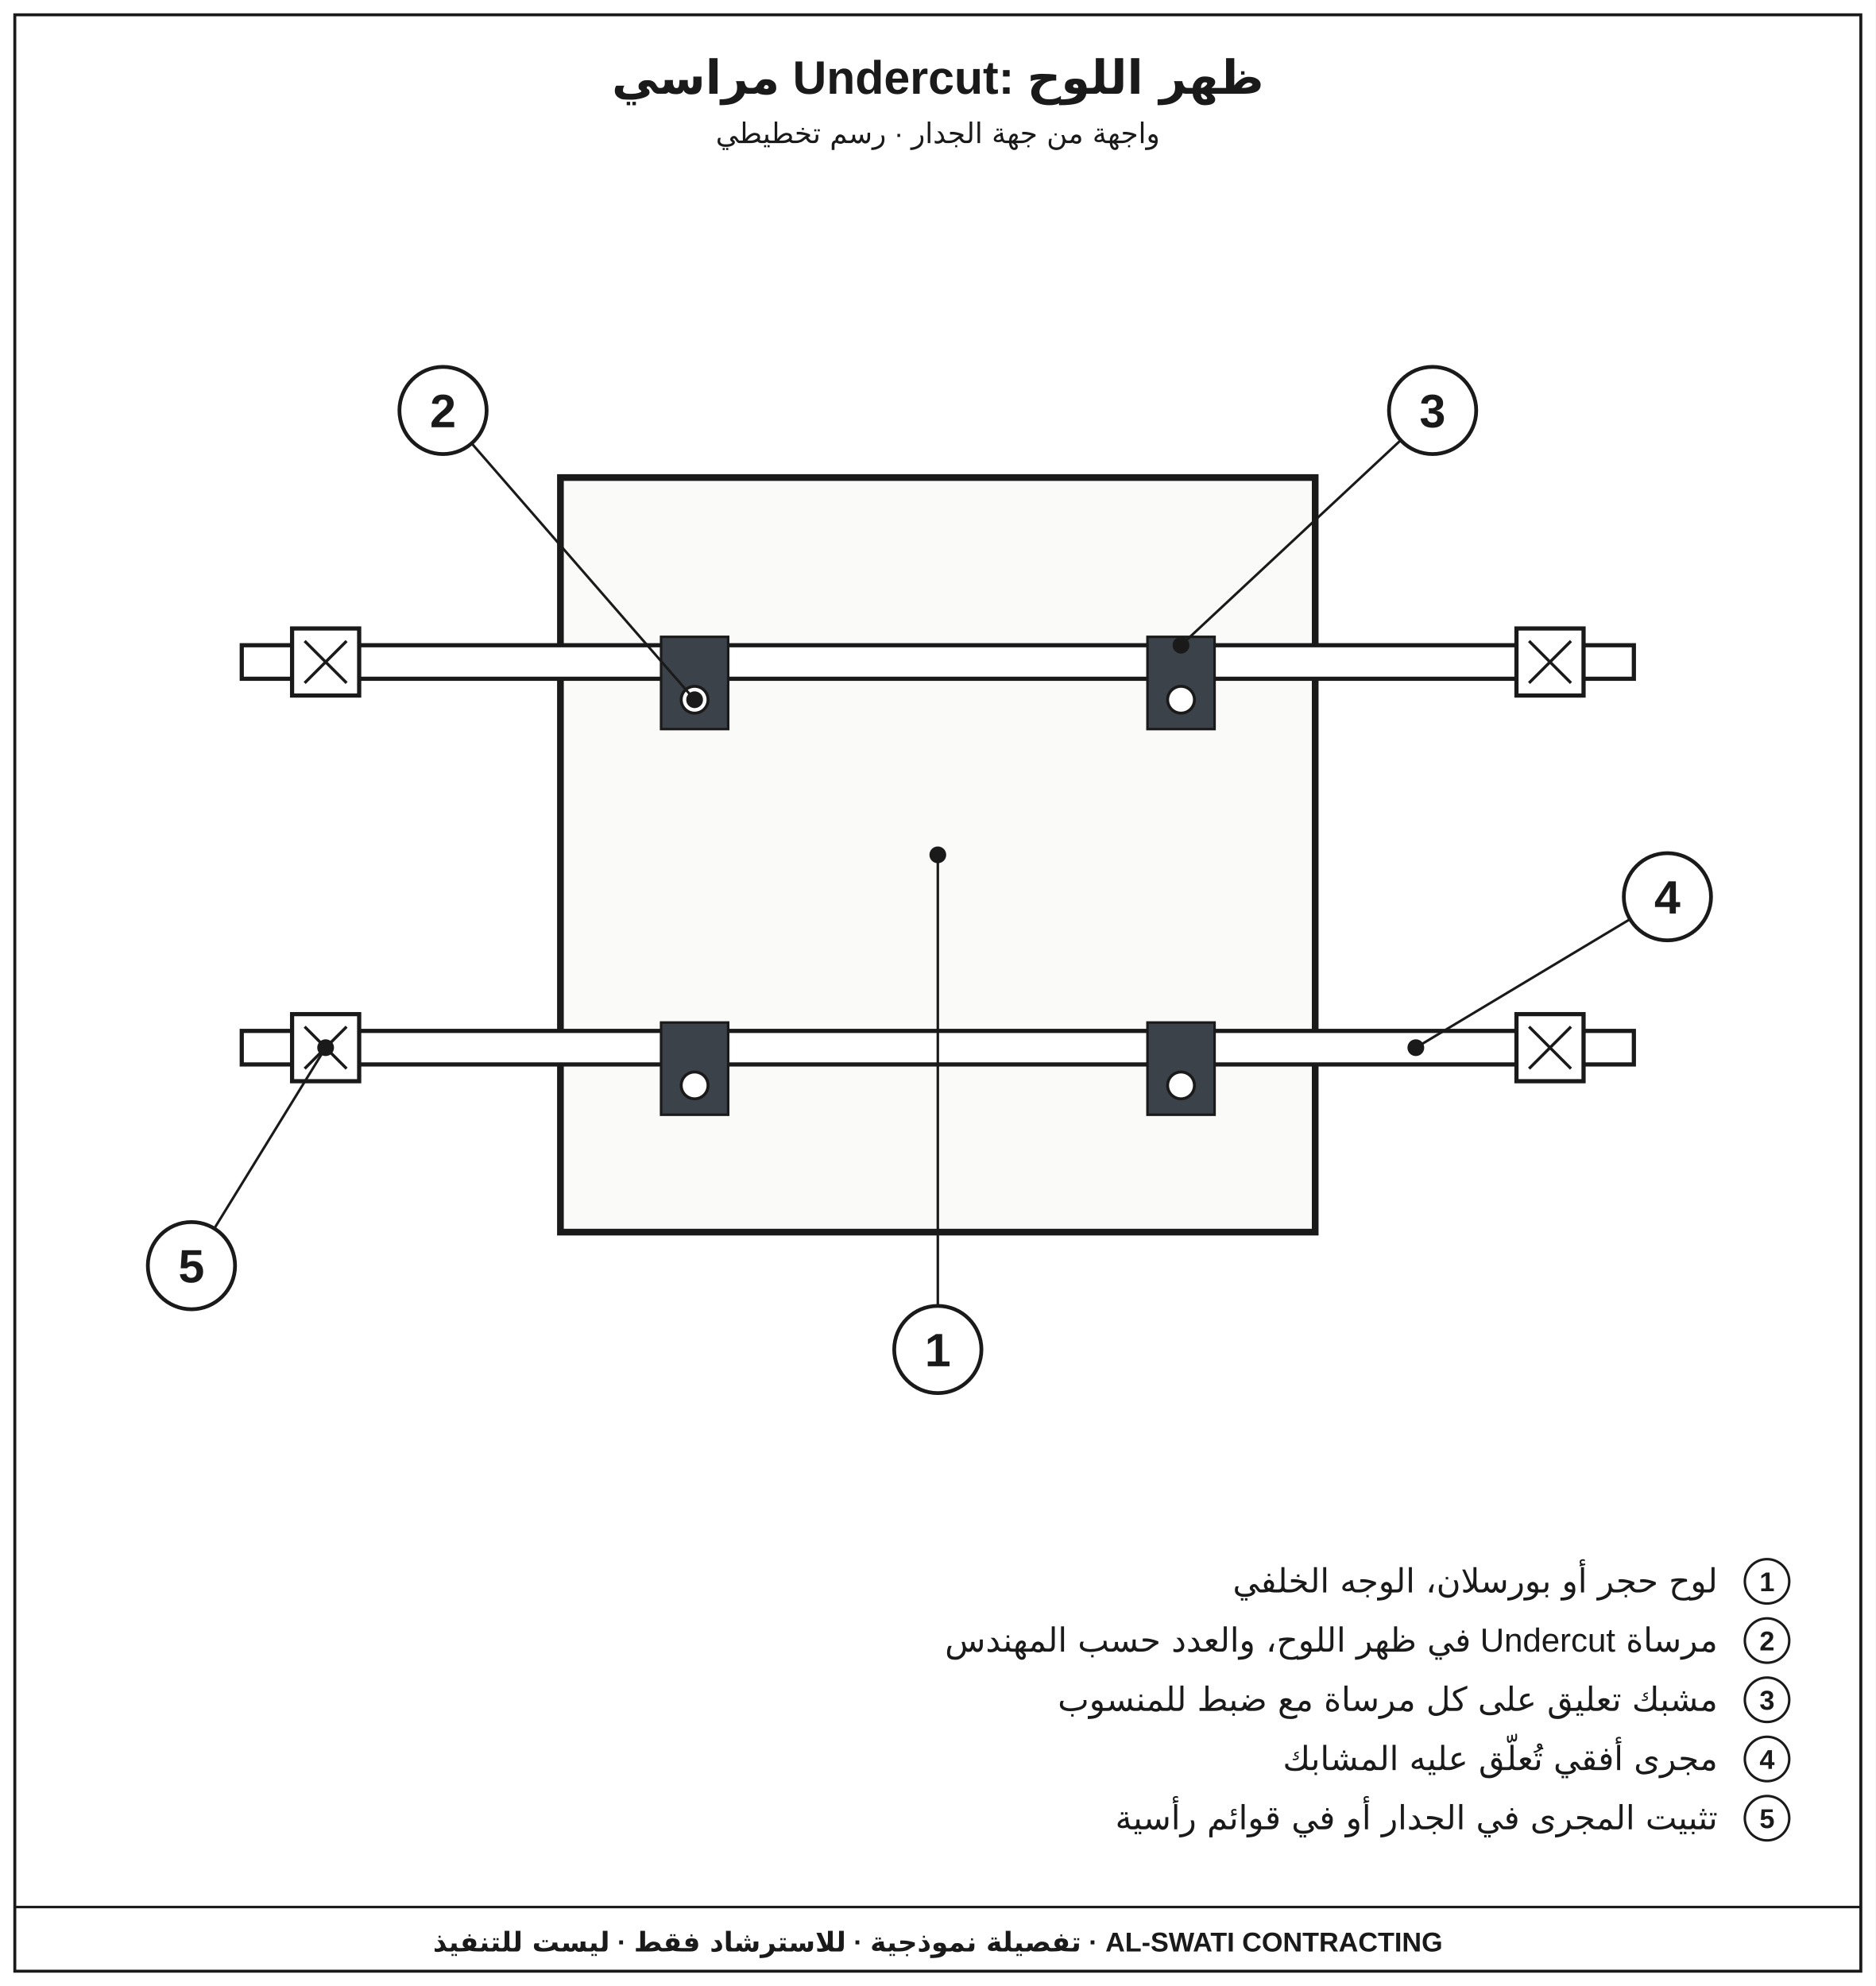
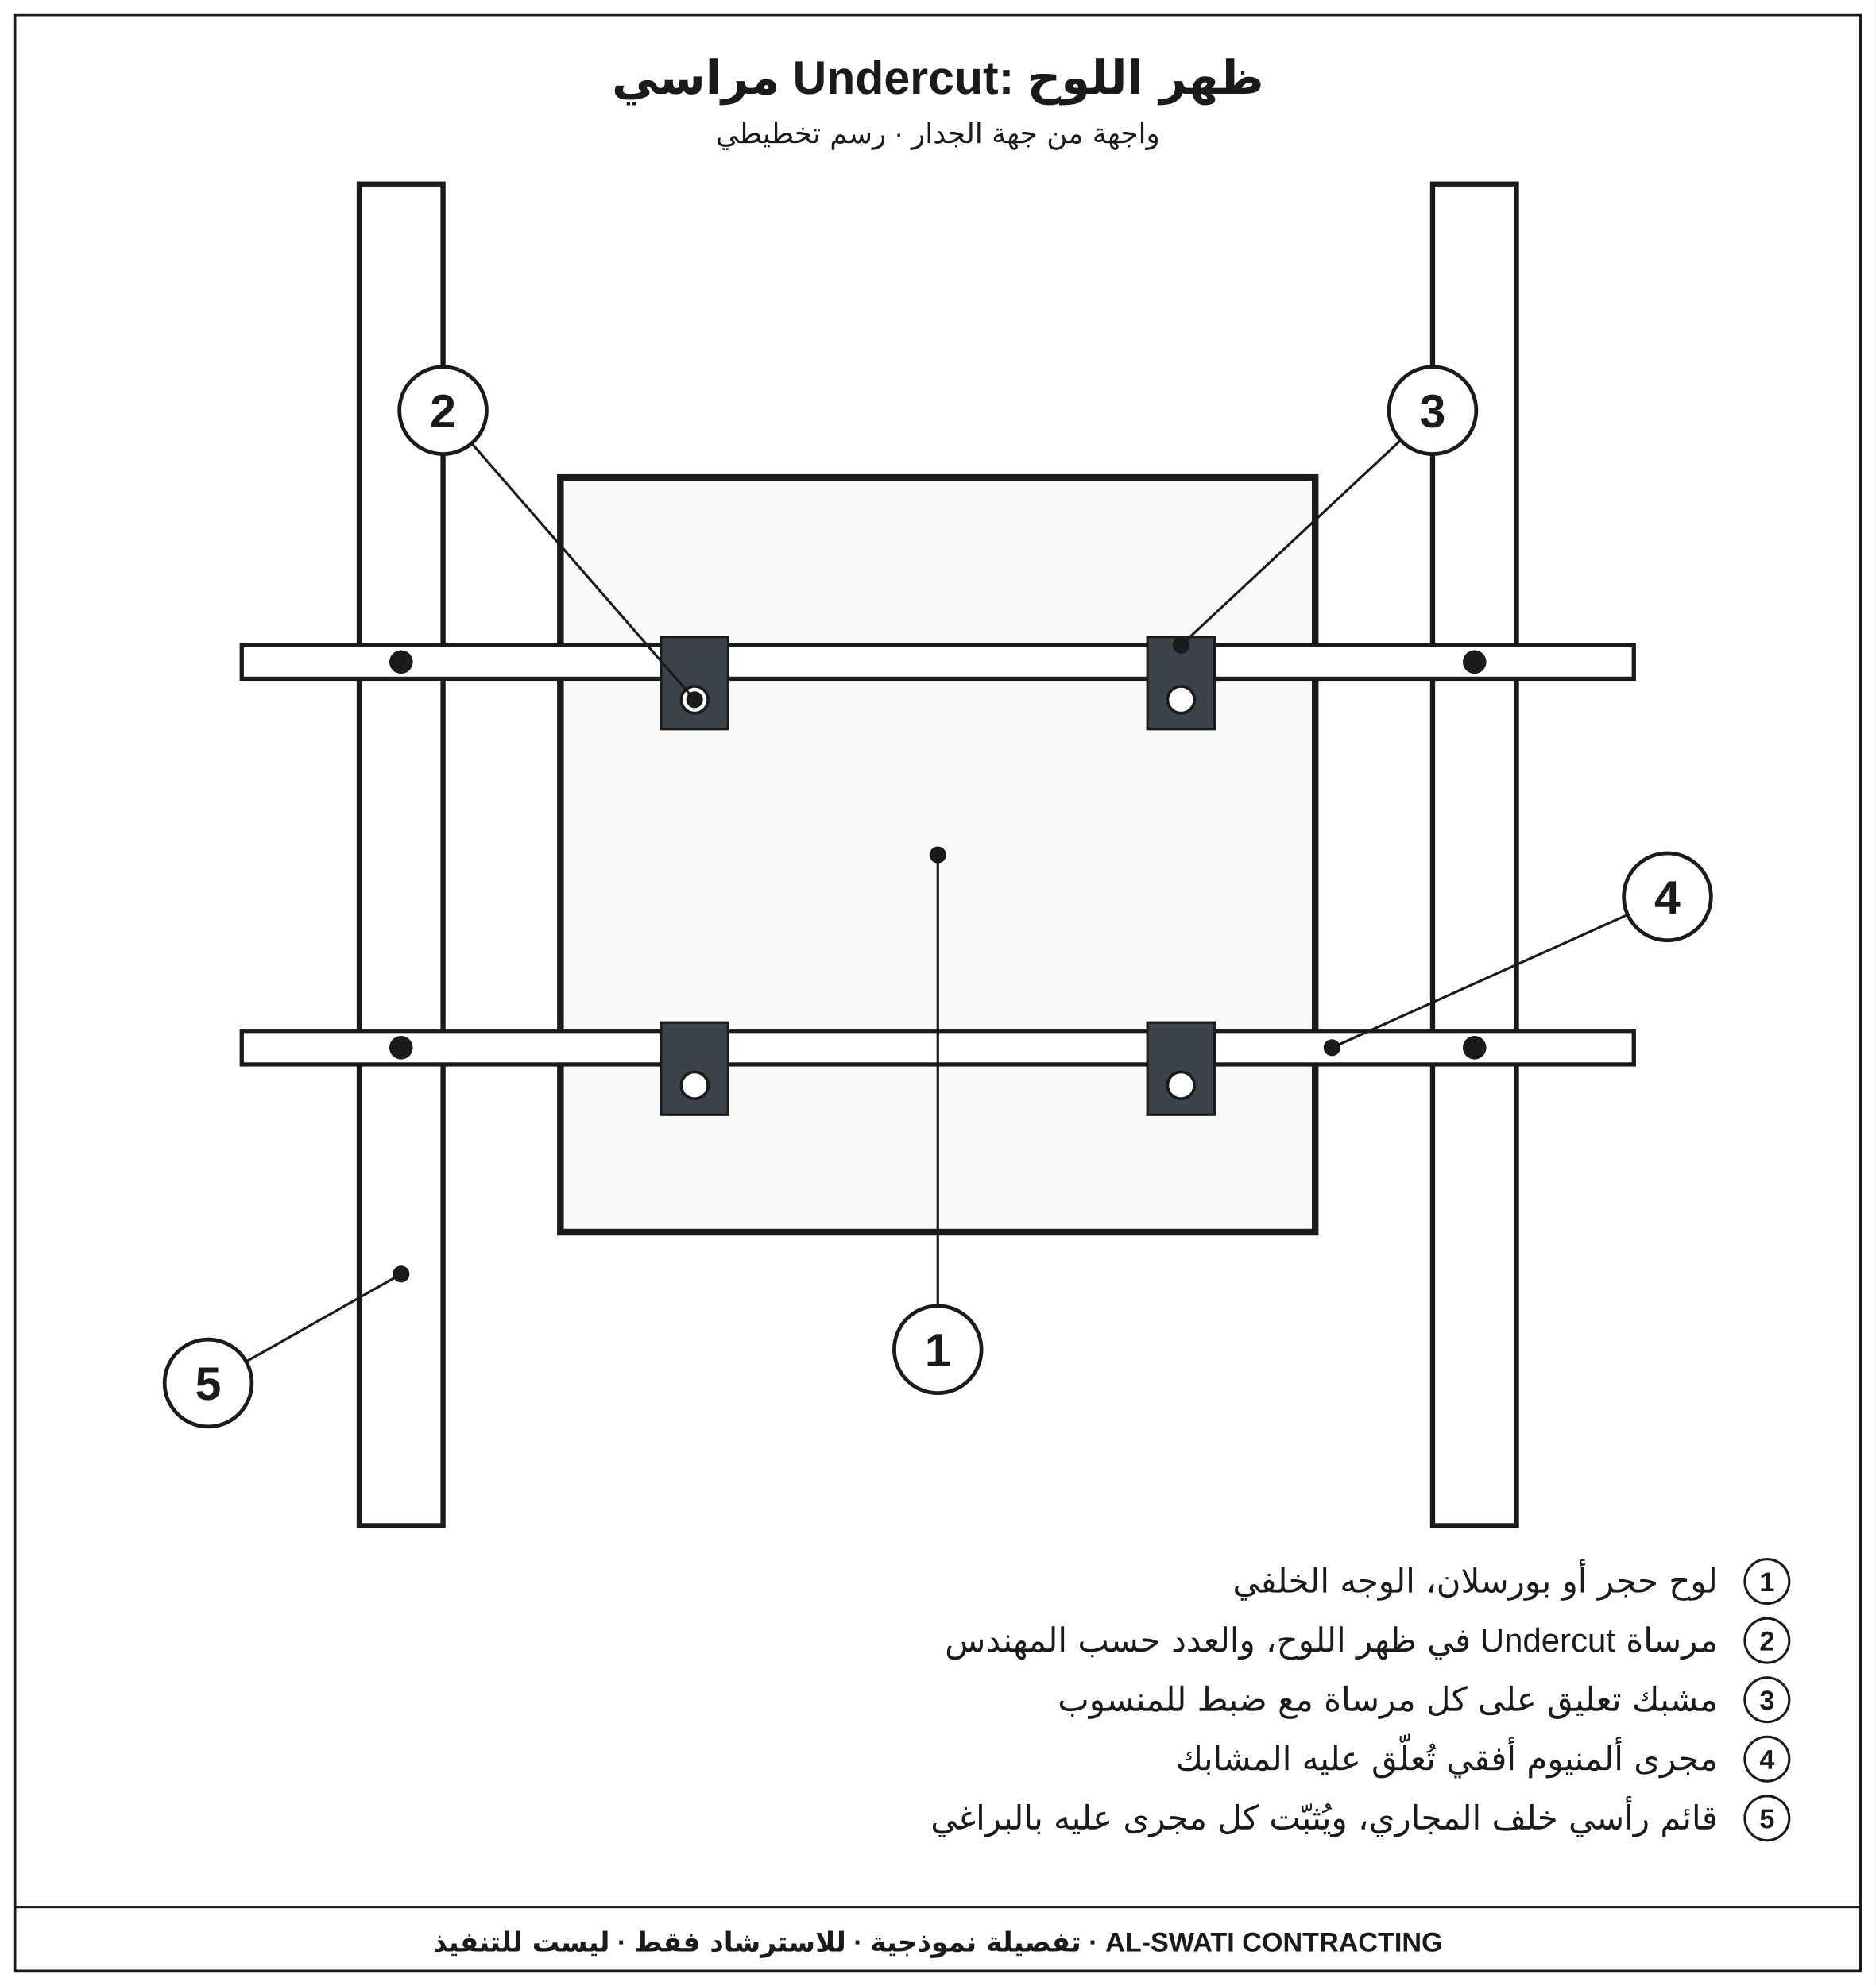
<svg xmlns="http://www.w3.org/2000/svg" viewBox="0 0 760 804.9" role="img" aria-label="مراسي Undercut: ظهر اللوح">
  <defs>
    <pattern id="h-stone-ucback-ar" width="5" height="5" patternUnits="userSpaceOnUse" patternTransform="rotate(45)">
      <rect width="5" height="5" fill="#fff" />
      <path d="M0 0 V5" stroke="#1a1a1a" stroke-width=".28" />
    </pattern>
    <pattern id="h-conc-ucback-ar" width="26" height="26" patternUnits="userSpaceOnUse">
      <rect width="26" height="26" fill="#f1f1ef" />
      <path d="M4 5 l3 1.6 l-2.8 1.4 Z M17 16 l3.2 -.6 l-1.4 2.8 Z M20 4 l1.8 2.6 l-3 .2 Z M8 19 l2.4 -1.8 l.6 3 Z" fill="none" stroke="#1a1a1a" stroke-width=".3" />
      <g fill="#1a1a1a">
        <circle cx="2" cy="14" r=".35" />
        <circle cx="11" cy="3" r=".35" />
        <circle cx="13" cy="11" r=".35" />
        <circle cx="23" cy="12" r=".35" />
        <circle cx="6" cy="24" r=".35" />
        <circle cx="15" cy="22" r=".35" />
        <circle cx="24" cy="21" r=".35" />
        <circle cx="10" cy="8" r=".35" />
        <circle cx="19" cy="9" r=".35" />
        <circle cx="3" cy="20" r=".35" />
      </g>
    </pattern>
    <pattern id="h-block-ucback-ar" width="60" height="40" patternUnits="userSpaceOnUse">
      <rect width="60" height="40" fill="#f6f6f4" />
      <path d="M0 0 H60 M0 40 H60" stroke="#1a1a1a" stroke-width=".4" />
      <rect x="6" y="6" width="20" height="28" fill="#fff" stroke="#1a1a1a" stroke-width=".3" />
      <rect x="34" y="6" width="20" height="28" fill="#fff" stroke="#1a1a1a" stroke-width=".3" />
    </pattern>
    <clipPath id="cp-ucback-ar">
      <rect x="-2" y="-6" width="210" height="162" />
    </clipPath>
    <style>.en{font-family:Montserrat,Arial,sans-serif;fill:#1a1a1a}.ar{font-family:Tajawal,Arial,sans-serif;fill:#1a1a1a}</style>
  </defs>
  <rect width="760" height="804.9" fill="#fff" />
  <rect x="6" y="6" width="748" height="792.9" fill="none" stroke="#1a1a1a" stroke-width="1.2" />
  <g transform="translate(30 91.6) scale(3.398058)">
    <g clip-path="url(#cp-ucback-ar)">
+       <rect x="34" y="-5" width="10" height="160" fill="#fff" stroke="#1a1a1a" stroke-width="0.6" />
+       <rect x="162" y="-5" width="10" height="160" fill="#fff" stroke="#1a1a1a" stroke-width="0.6" />
      <rect x="58" y="30" width="90" height="90" fill="#fafaf8" stroke="#1a1a1a" stroke-width="0.8" />
      <rect x="20" y="50" width="166" height="4" fill="#fff" stroke="#1a1a1a" stroke-width="0.5" />
-       <rect x="26" y="48" width="8" height="8" fill="#fff" stroke="#1a1a1a" stroke-width="0.5" />
-       <path d="M27.5 49.5 l5 5 M32.5 49.5 l-5 5" stroke="#1a1a1a" stroke-width=".35" />
-       <rect x="172" y="48" width="8" height="8" fill="#fff" stroke="#1a1a1a" stroke-width="0.5" />
-       <path d="M173.5 49.5 l5 5 M178.5 49.5 l-5 5" stroke="#1a1a1a" stroke-width=".35" />
+       <circle cx="39" cy="52" r="1.4" fill="#1a1a1a" />
+       <circle cx="167" cy="52" r="1.4" fill="#1a1a1a" />
      <rect x="70" y="49" width="8" height="11" fill="#3b424a" stroke="#1a1a1a" stroke-width="0.3" />
      <circle cx="74" cy="56.5" r="1.6" fill="#fff" stroke="#1a1a1a" stroke-width=".35" />
      <rect x="128" y="49" width="8" height="11" fill="#3b424a" stroke="#1a1a1a" stroke-width="0.3" />
      <circle cx="132" cy="56.5" r="1.6" fill="#fff" stroke="#1a1a1a" stroke-width=".35" />
      <rect x="20" y="96" width="166" height="4" fill="#fff" stroke="#1a1a1a" stroke-width="0.5" />
-       <rect x="26" y="94" width="8" height="8" fill="#fff" stroke="#1a1a1a" stroke-width="0.5" />
-       <path d="M27.5 95.5 l5 5 M32.5 95.5 l-5 5" stroke="#1a1a1a" stroke-width=".35" />
-       <rect x="172" y="94" width="8" height="8" fill="#fff" stroke="#1a1a1a" stroke-width="0.5" />
-       <path d="M173.5 95.5 l5 5 M178.5 95.5 l-5 5" stroke="#1a1a1a" stroke-width=".35" />
+       <circle cx="39" cy="98" r="1.4" fill="#1a1a1a" />
+       <circle cx="167" cy="98" r="1.4" fill="#1a1a1a" />
      <rect x="70" y="95" width="8" height="11" fill="#3b424a" stroke="#1a1a1a" stroke-width="0.3" />
      <circle cx="74" cy="102.5" r="1.6" fill="#fff" stroke="#1a1a1a" stroke-width=".35" />
      <rect x="128" y="95" width="8" height="11" fill="#3b424a" stroke="#1a1a1a" stroke-width="0.3" />
      <circle cx="132" cy="102.5" r="1.6" fill="#fff" stroke="#1a1a1a" stroke-width=".35" />
    </g>
    <path d="M103 134 L103 75" stroke="#1a1a1a" stroke-width=".3" />
    <circle cx="103" cy="75" r="1" fill="#1a1a1a" />
    <circle cx="103" cy="134" r="5.2" fill="#fff" stroke="#1a1a1a" stroke-width=".45" />
    <text x="103" y="136" font-size="5.6" font-weight="700" text-anchor="middle" class="en">1</text>
    <path d="M44 22 L74 56.5" stroke="#1a1a1a" stroke-width=".3" />
    <circle cx="74" cy="56.5" r="1" fill="#1a1a1a" />
    <circle cx="44" cy="22" r="5.2" fill="#fff" stroke="#1a1a1a" stroke-width=".45" />
    <text x="44" y="24" font-size="5.6" font-weight="700" text-anchor="middle" class="en">2</text>
    <path d="M162 22 L132 50" stroke="#1a1a1a" stroke-width=".3" />
    <circle cx="132" cy="50" r="1" fill="#1a1a1a" />
    <circle cx="162" cy="22" r="5.2" fill="#fff" stroke="#1a1a1a" stroke-width=".45" />
    <text x="162" y="24" font-size="5.6" font-weight="700" text-anchor="middle" class="en">3</text>
-     <path d="M190 80 L160 98" stroke="#1a1a1a" stroke-width=".3" />
-     <circle cx="160" cy="98" r="1" fill="#1a1a1a" />
+     <path d="M190 80 L150 98" stroke="#1a1a1a" stroke-width=".3" />
+     <circle cx="150" cy="98" r="1" fill="#1a1a1a" />
    <circle cx="190" cy="80" r="5.2" fill="#fff" stroke="#1a1a1a" stroke-width=".45" />
    <text x="190" y="82" font-size="5.6" font-weight="700" text-anchor="middle" class="en">4</text>
-     <path d="M14 124 L30 98" stroke="#1a1a1a" stroke-width=".3" />
-     <circle cx="30" cy="98" r="1" fill="#1a1a1a" />
-     <circle cx="14" cy="124" r="5.2" fill="#fff" stroke="#1a1a1a" stroke-width=".45" />
-     <text x="14" y="126" font-size="5.6" font-weight="700" text-anchor="middle" class="en">5</text>
+     <path d="M16 138 L39 125" stroke="#1a1a1a" stroke-width=".3" />
+     <circle cx="39" cy="125" r="1" fill="#1a1a1a" />
+     <circle cx="16" cy="138" r="5.2" fill="#fff" stroke="#1a1a1a" stroke-width=".45" />
+     <text x="16" y="140" font-size="5.6" font-weight="700" text-anchor="middle" class="en">5</text>
  </g>
  <rect x="7" y="7" width="746" height="62" fill="#fff" />
  <text x="380.0" y="38" font-size="19" font-weight="700" text-anchor="middle" class="ar">مراسي Undercut: ظهر اللوح</text>
  <text x="380.0" y="58" font-size="11.5" text-anchor="middle" class="ar">واجهة من جهة الجدار · رسم تخطيطي</text>
  <circle cx="716" cy="640.893" r="9" fill="#fff" stroke="#1a1a1a" stroke-width="1" />
  <text x="716" y="644.893" font-size="11" font-weight="700" text-anchor="middle" class="en">1</text>
  <text x="696" y="645.393" font-size="13.5" text-anchor="start" class="ar" direction="rtl">لوح حجر أو بورسلان، الوجه الخلفي</text>
  <circle cx="716" cy="664.893" r="9" fill="#fff" stroke="#1a1a1a" stroke-width="1" />
  <text x="716" y="668.893" font-size="11" font-weight="700" text-anchor="middle" class="en">2</text>
  <text x="696" y="669.393" font-size="13.5" text-anchor="start" class="ar" direction="rtl">مرساة Undercut في ظهر اللوح، والعدد حسب المهندس</text>
  <circle cx="716" cy="688.893" r="9" fill="#fff" stroke="#1a1a1a" stroke-width="1" />
  <text x="716" y="692.893" font-size="11" font-weight="700" text-anchor="middle" class="en">3</text>
  <text x="696" y="693.393" font-size="13.5" text-anchor="start" class="ar" direction="rtl">مشبك تعليق على كل مرساة مع ضبط للمنسوب</text>
  <circle cx="716" cy="712.893" r="9" fill="#fff" stroke="#1a1a1a" stroke-width="1" />
  <text x="716" y="716.893" font-size="11" font-weight="700" text-anchor="middle" class="en">4</text>
-   <text x="696" y="717.393" font-size="13.5" text-anchor="start" class="ar" direction="rtl">مجرى أفقي تُعلّق عليه المشابك</text>
+   <text x="696" y="717.393" font-size="13.5" text-anchor="start" class="ar" direction="rtl">مجرى ألمنيوم أفقي تُعلّق عليه المشابك</text>
  <circle cx="716" cy="736.893" r="9" fill="#fff" stroke="#1a1a1a" stroke-width="1" />
  <text x="716" y="740.893" font-size="11" font-weight="700" text-anchor="middle" class="en">5</text>
-   <text x="696" y="741.393" font-size="13.5" text-anchor="start" class="ar" direction="rtl">تثبيت المجرى في الجدار أو في قوائم رأسية</text>
+   <text x="696" y="741.393" font-size="13.5" text-anchor="start" class="ar" direction="rtl">قائم رأسي خلف المجاري، ويُثبّت كل مجرى عليه بالبراغي</text>
  <path d="M6 772.9 H754" stroke="#1a1a1a" stroke-width="1" />
  <text x="380.0" y="790.9" font-size="11" font-weight="700" text-anchor="middle" class="ar">تفصيلة نموذجية · للاسترشاد فقط · ليست للتنفيذ · AL-SWATI CONTRACTING</text>
</svg>
